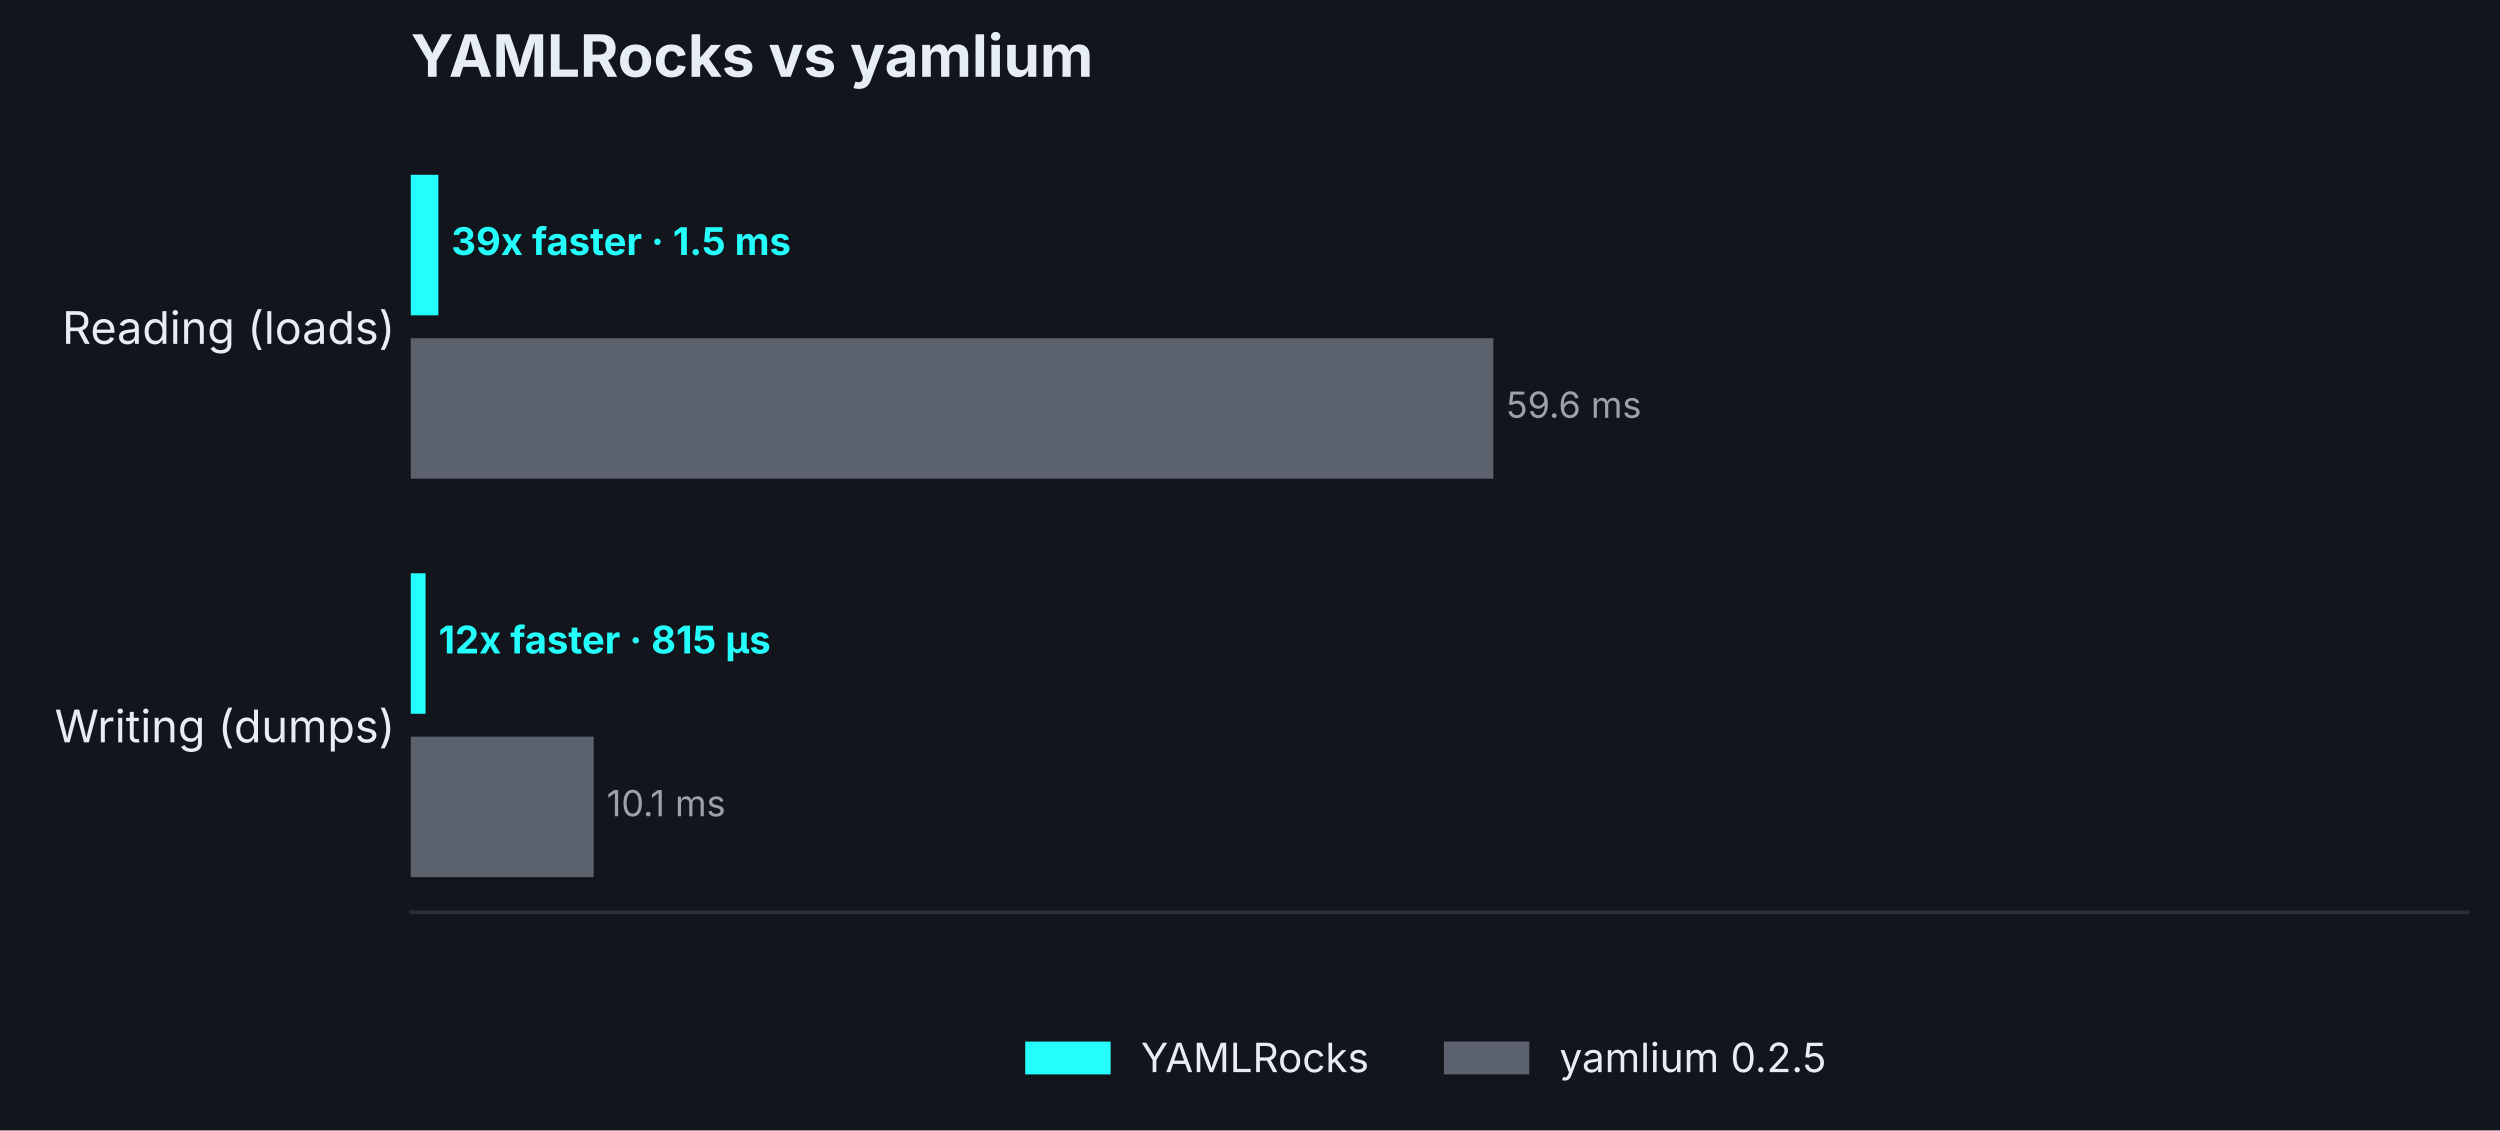
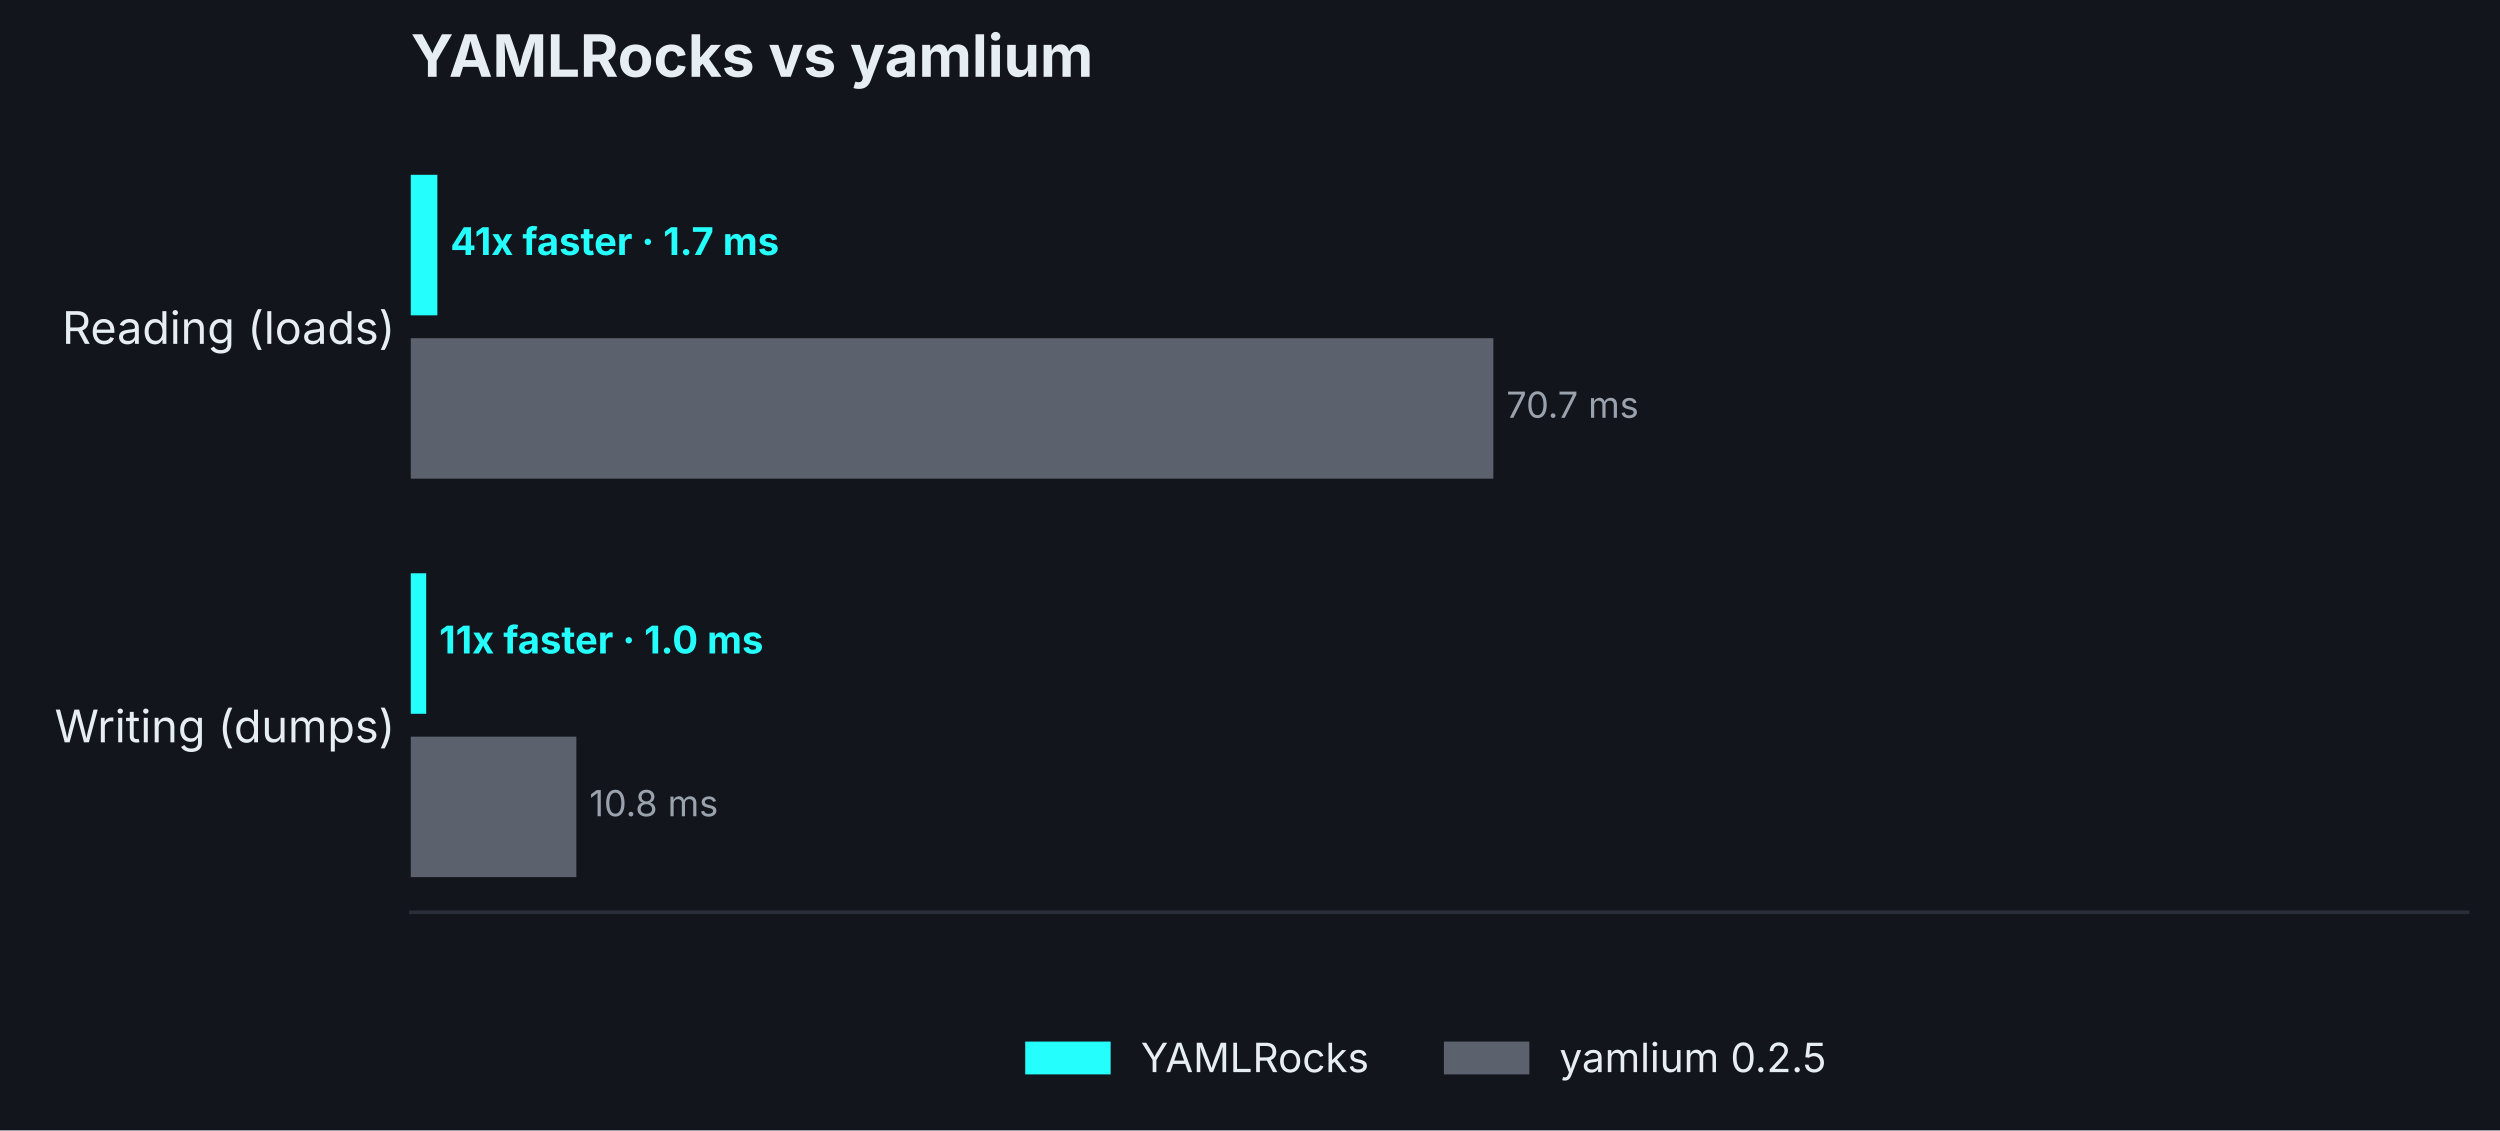
<svg xmlns="http://www.w3.org/2000/svg" width="556.138pt" height="251.466pt" viewBox="0 0 556.138 251.466" version="1.1">
  <defs>
    <style type="text/css">*{stroke-linejoin: round; stroke-linecap: butt}</style>
  </defs>
  <g id="figure_1">
    <g id="patch_1">
      <path d="M 0 251.466 L 556.138 251.466 L 556.138 0 L 0 0 z " style="fill: #13151c" />
    </g>
    <g id="axes_1">
      <g id="patch_2">
        <path d="M 91.378 202.942 L 548.938 202.942 L 548.938 31.078 L 91.378 31.078 z " style="fill: #13151c" />
      </g>
      <g id="matplotlib.axis_1" />
      <g id="matplotlib.axis_2">
        <g id="ytick_1">
          <g id="line2d_1" />
          <g id="text_1">
            <text style="font-size: 10px; font-family: 'Inter', 'Inter Variable', 'DejaVu Sans', sans-serif; text-anchor: end; fill: #e6edf3" x="87.878" y="76.488" transform="rotate(-0 87.87812 76.4883)">Reading (loads)</text>
          </g>
        </g>
        <g id="ytick_2">
          <g id="line2d_2" />
          <g id="text_2">
            <text style="font-size: 10px; font-family: 'Inter', 'Inter Variable', 'DejaVu Sans', sans-serif; text-anchor: end; fill: #e6edf3" x="87.878" y="165.13" transform="rotate(-0 87.87812 165.1301)">Writing (dumps)</text>
          </g>
        </g>
      </g>
      <g id="patch_3">
        <path d="M 91.378 202.942 L 548.938 202.942 " style="fill: none; stroke: #2a2e38; stroke-width: 0.8; stroke-linejoin: miter; stroke-linecap: square" />
      </g>
      <g id="patch_4">
-         <path d="M 91.378 38.89 L 97.51 38.89 L 97.51 70.145 L 91.378 70.145 z " clip-path="url(#p5363715f76)" style="fill: #24fefd" />
+         <path d="M 91.378 38.89 L 97.294 38.89 L 97.294 70.145 L 91.378 70.145 z " clip-path="url(#p5b26974c03)" style="fill: #24fefd" />
      </g>
      <g id="text_3">
-         <text style="font-weight: 700; font-size: 8.5px; font-family: 'Inter', 'Inter Variable', 'DejaVu Sans', sans-serif; text-anchor: start; fill: #24fefd" x="100.4" y="56.726" transform="rotate(-0 100.4002 56.72585)">39x faster · 1.5 ms</text>
+         <text style="font-weight: 700; font-size: 8.5px; font-family: 'Inter', 'Inter Variable', 'DejaVu Sans', sans-serif; text-anchor: start; fill: #24fefd" x="100.184" y="56.726" transform="rotate(-0 100.1841 56.72585)">41x faster · 1.7 ms</text>
      </g>
      <g id="patch_5">
-         <path d="M 91.378 75.233 L 332.199 75.233 L 332.199 106.488 L 91.378 106.488 z " clip-path="url(#p5363715f76)" style="fill: #5b626d" />
+         <path d="M 91.378 75.233 L 332.199 75.233 L 332.199 106.488 L 91.378 106.488 z " clip-path="url(#p5b26974c03)" style="fill: #5b626d" />
      </g>
      <g id="text_4">
-         <text style="font-size: 8px; font-family: 'Inter', 'Inter Variable', 'DejaVu Sans', sans-serif; text-anchor: start; fill: #9aa3ad" x="335.089" y="92.939" transform="rotate(-0 335.089 92.93877)">59.6 ms</text>
+         <text style="font-size: 8px; font-family: 'Inter', 'Inter Variable', 'DejaVu Sans', sans-serif; text-anchor: start; fill: #9aa3ad" x="335.089" y="92.939" transform="rotate(-0 335.089 92.93877)">70.7 ms</text>
      </g>
      <g id="patch_6">
-         <path d="M 91.378 127.532 L 94.669 127.532 L 94.669 158.787 L 91.378 158.787 z " clip-path="url(#p5363715f76)" style="fill: #24fefd" />
+         <path d="M 91.378 127.532 L 94.807 127.532 L 94.807 158.787 L 91.378 158.787 z " clip-path="url(#p5b26974c03)" style="fill: #24fefd" />
      </g>
      <g id="text_5">
-         <text style="font-weight: 700; font-size: 8.5px; font-family: 'Inter', 'Inter Variable', 'DejaVu Sans', sans-serif; text-anchor: start; fill: #24fefd" x="97.559" y="145.368" transform="rotate(-0 97.55929 145.3676)">12x faster · 815 µs</text>
+         <text style="font-weight: 700; font-size: 8.5px; font-family: 'Inter', 'Inter Variable', 'DejaVu Sans', sans-serif; text-anchor: start; fill: #24fefd" x="97.697" y="145.368" transform="rotate(-0 97.69694 145.3676)">11x faster · 1.0 ms</text>
      </g>
      <g id="patch_7">
-         <path d="M 91.378 163.875 L 132.067 163.875 L 132.067 195.13 L 91.378 195.13 z " clip-path="url(#p5363715f76)" style="fill: #5b626d" />
+         <path d="M 91.378 163.875 L 128.213 163.875 L 128.213 195.13 L 91.378 195.13 z " clip-path="url(#p5b26974c03)" style="fill: #5b626d" />
      </g>
      <g id="text_6">
-         <text style="font-size: 8px; font-family: 'Inter', 'Inter Variable', 'DejaVu Sans', sans-serif; text-anchor: start; fill: #9aa3ad" x="134.956" y="181.581" transform="rotate(-0 134.9564 181.5805)">10.1 ms</text>
+         <text style="font-size: 8px; font-family: 'Inter', 'Inter Variable', 'DejaVu Sans', sans-serif; text-anchor: start; fill: #9aa3ad" x="131.103" y="181.581" transform="rotate(-0 131.1028 181.5805)">10.8 ms</text>
      </g>
      <g id="text_7">
        <text style="font-weight: 700; font-size: 13px; font-family: 'Inter', 'Inter Variable', 'DejaVu Sans', sans-serif; text-anchor: start; fill: #e6edf3" x="91.378" y="17.078" transform="rotate(-0 91.37812 17.07797)">YAMLRocks vs yamlium</text>
      </g>
      <g id="legend_1">
        <g id="patch_8">
          <path d="M 228.568 238.504 L 246.568 238.504 L 246.568 232.204 L 228.568 232.204 z " style="fill: #24fefd; stroke: #24fefd; stroke-linejoin: miter" />
        </g>
        <g id="text_8">
          <text style="font-size: 9px; font-family: 'Inter', 'Inter Variable', 'DejaVu Sans', sans-serif; text-anchor: start; fill: #e6edf3" x="253.768" y="238.504" transform="rotate(-0 253.7684 238.5042)">YAMLRocks</text>
        </g>
        <g id="patch_9">
          <path d="M 321.709 238.504 L 339.709 238.504 L 339.709 232.204 L 321.709 232.204 z " style="fill: #5b626d; stroke: #5b626d; stroke-linejoin: miter" />
        </g>
        <g id="text_9">
          <text style="font-size: 9px; font-family: 'Inter', 'Inter Variable', 'DejaVu Sans', sans-serif; text-anchor: start; fill: #e6edf3" x="346.909" y="238.504" transform="rotate(-0 346.9085 238.5042)">yamlium 0.2.5</text>
        </g>
      </g>
    </g>
  </g>
  <defs>
-     <clipPath id="p5363715f76">
+     <clipPath id="p5b26974c03">
      <rect x="91.378" y="31.078" width="457.56" height="171.864" />
    </clipPath>
  </defs>
</svg>
